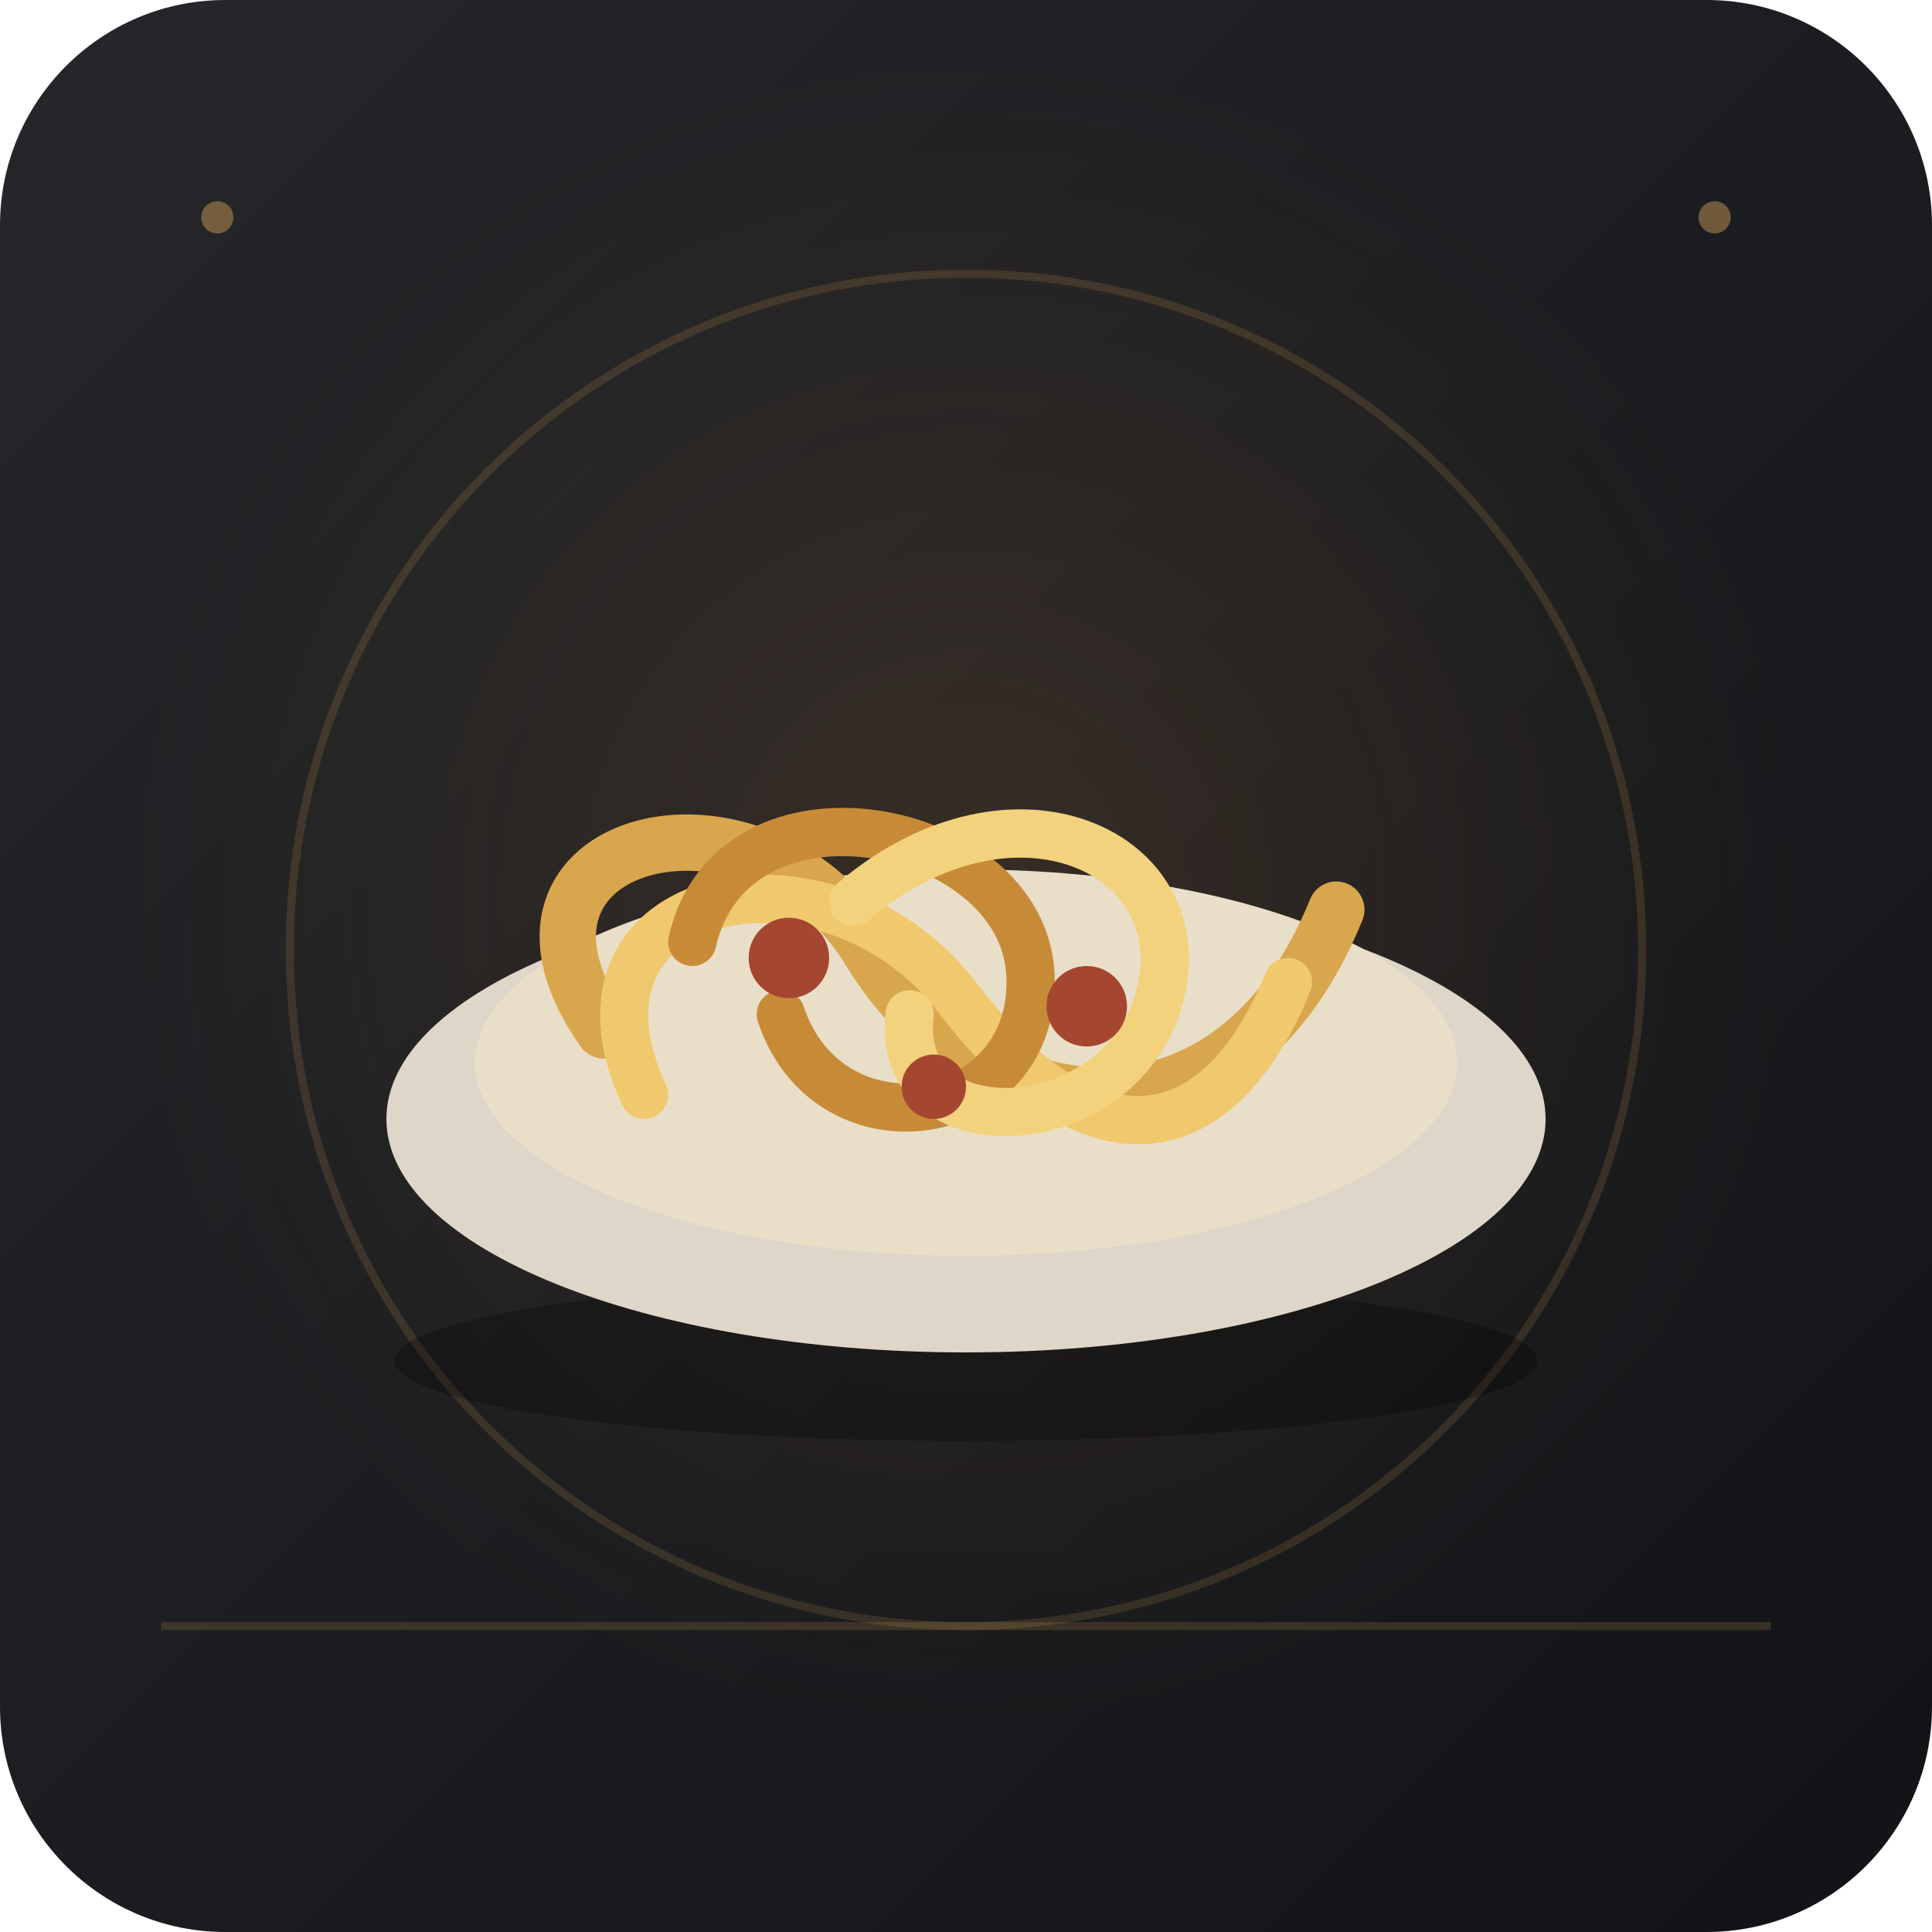
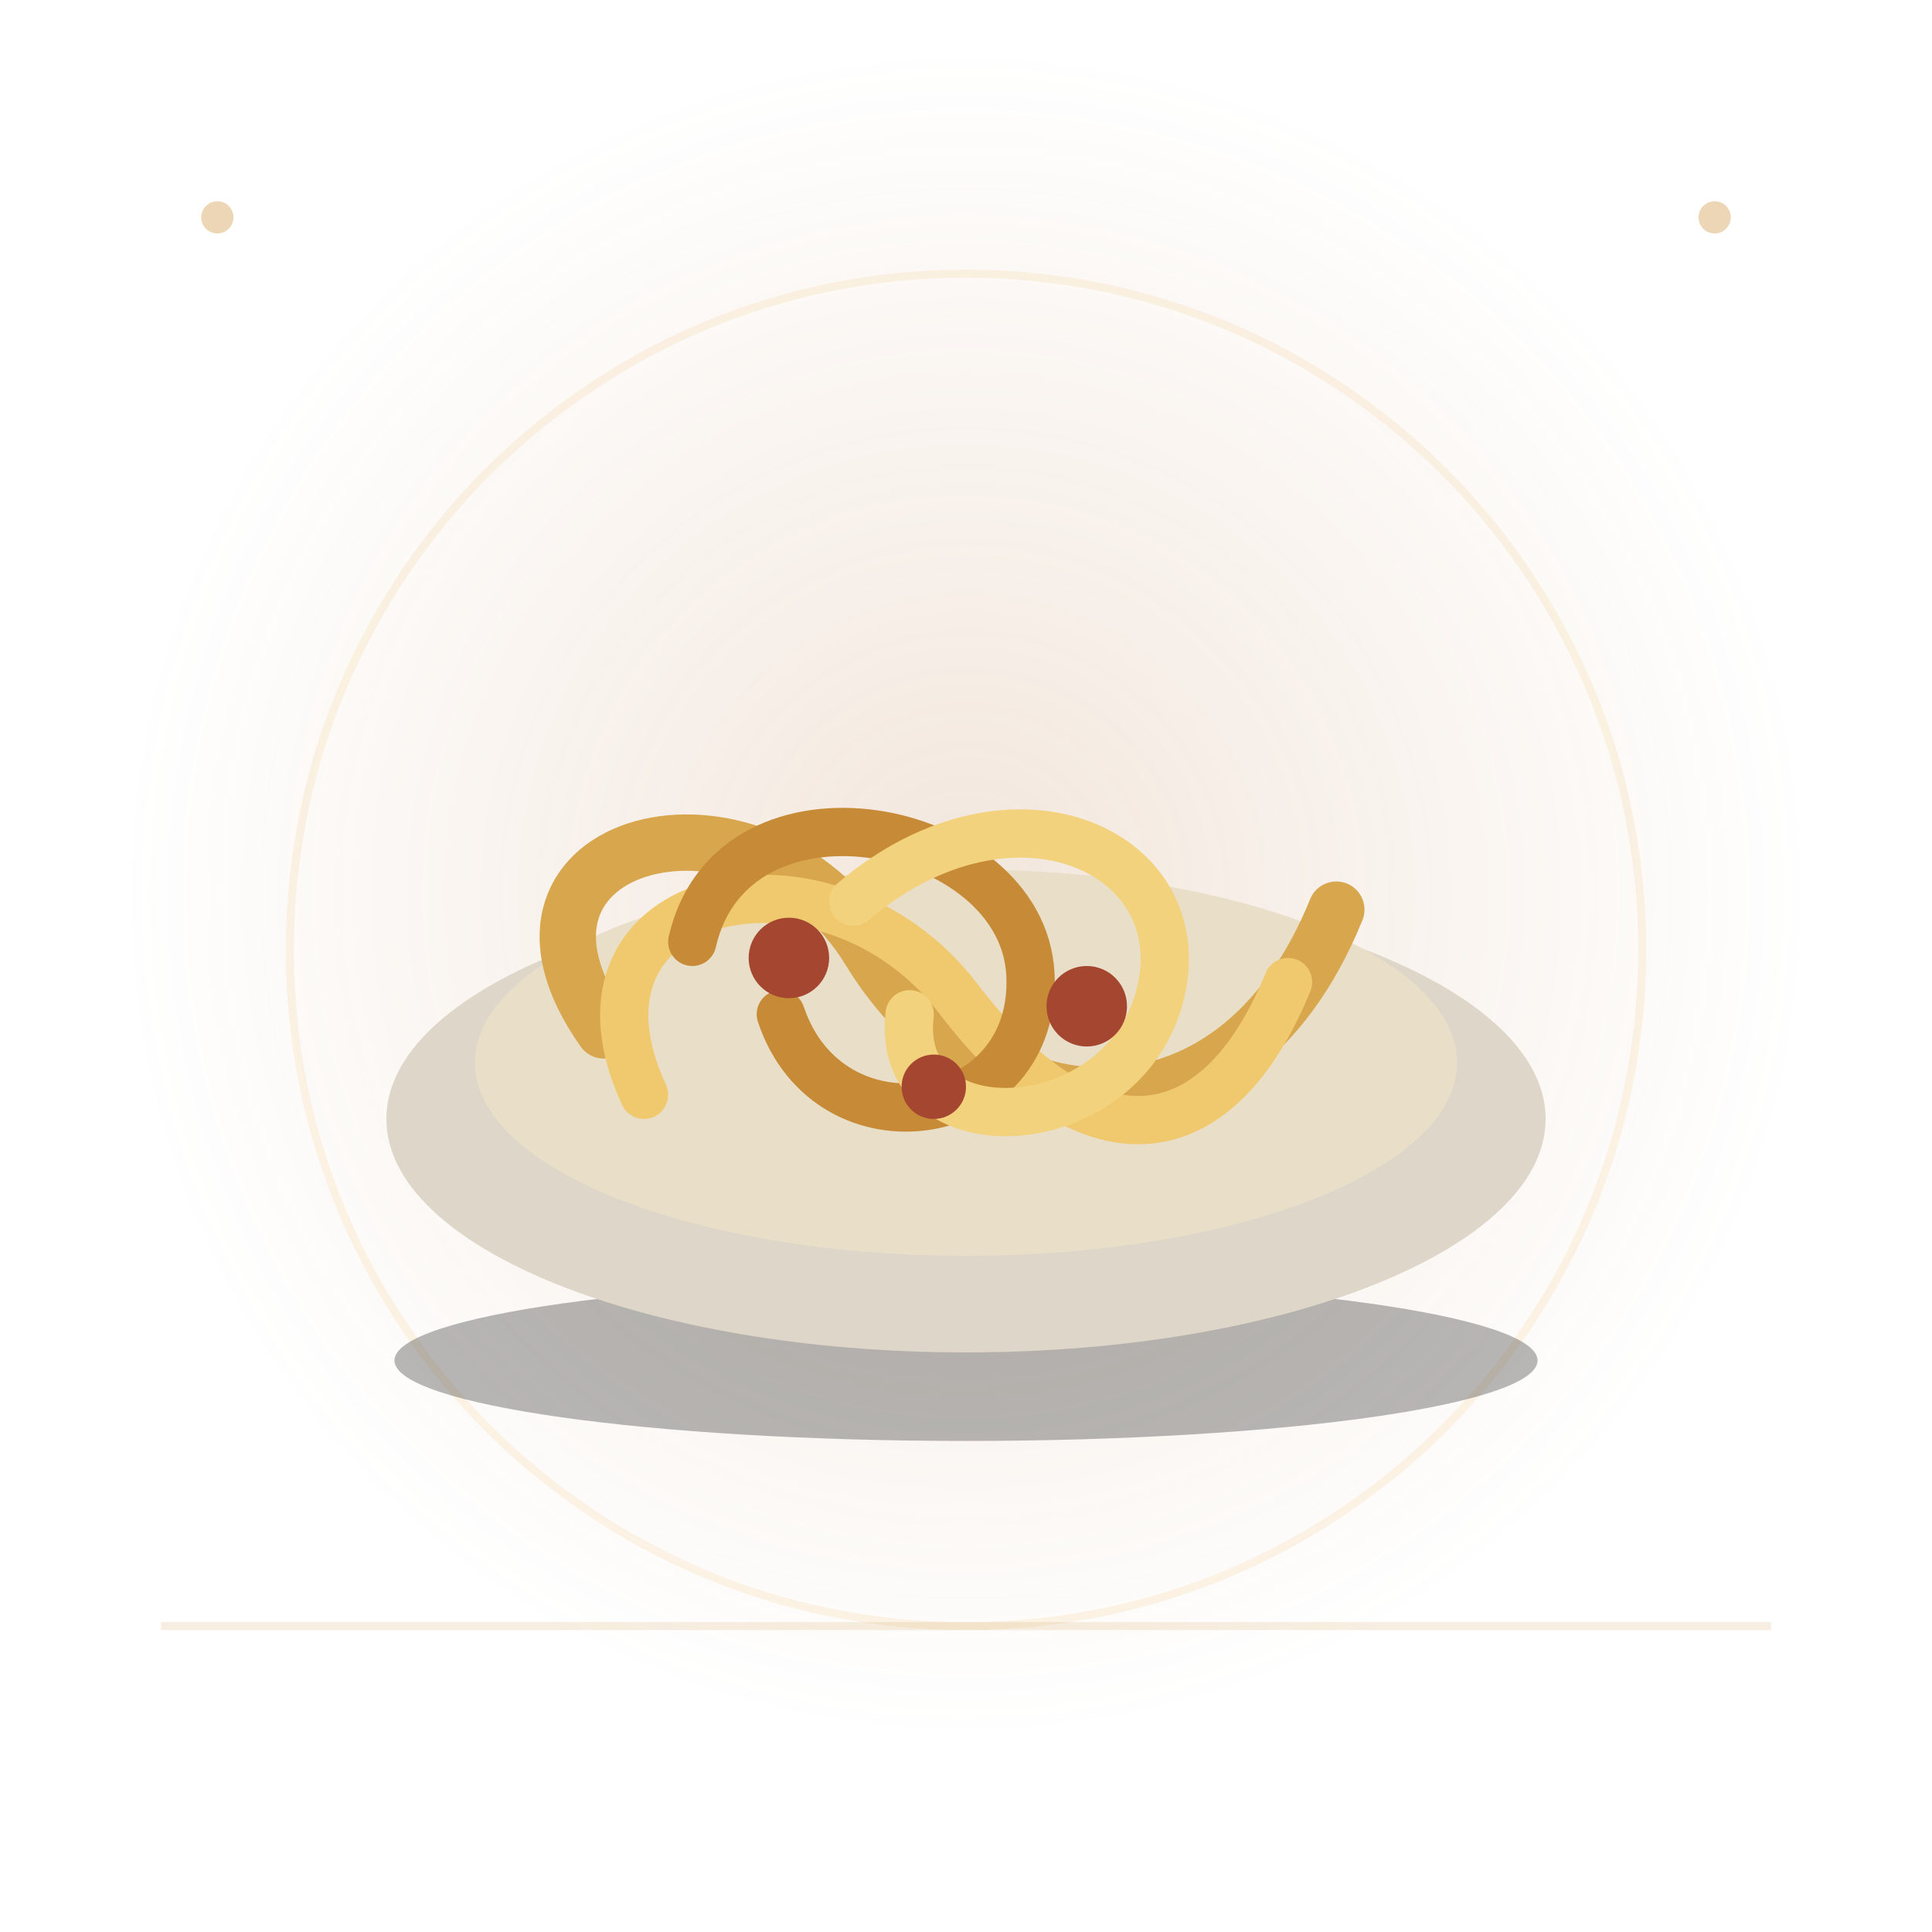
<svg xmlns="http://www.w3.org/2000/svg" width="1024" height="1024" viewBox="0 0 240 240" role="img" aria-labelledby="t-tagliatelle-ragu d-tagliatelle-ragu">
  <defs>
-     <linearGradient id="bg" x1="0" y1="0" x2="1" y2="1">
-       <stop stop-color="#25272a" />
-       <stop offset="1" stop-color="#111316" />
-     </linearGradient>
    <radialGradient id="glow">
      <stop stop-color="#b8753c" stop-opacity=".18" />
      <stop offset="1" stop-color="#b8753c" stop-opacity="0" />
    </radialGradient>
    <linearGradient id="bun" x1="0" y1="0" x2="0.2" y2="1">
      <stop stop-color="#efc77e" />
      <stop offset="1" stop-color="#b96d32" />
    </linearGradient>
    <linearGradient id="dough" x1="0" y1="0" x2="1" y2="1">
      <stop stop-color="#f3d79c" />
      <stop offset="1" stop-color="#c38b4b" />
    </linearGradient>
    <linearGradient id="glass" x1="0" y1="0" x2="1" y2="0">
      <stop stop-color="#b9d8d1" stop-opacity=".5" />
      <stop offset=".5" stop-color="#edf4dc" stop-opacity=".18" />
      <stop offset="1" stop-color="#7caaa0" stop-opacity=".45" />
    </linearGradient>
  </defs>
-   <rect width="240" height="240" rx="28" fill="url(#bg)" />
  <circle cx="120" cy="111" r="104" fill="url(#glow)" />
  <circle cx="120" cy="118" r="84" fill="none" stroke="#f0b65a" stroke-opacity=".14" />
  <ellipse cx="120" cy="169" rx="71" ry="10" fill="#000" opacity=".28" />
  <ellipse cx="120" cy="139" rx="72" ry="29" fill="#ded6c8" />
  <ellipse cx="120" cy="132" rx="61" ry="24" fill="#e9dfc8" />
  <g fill="none" stroke-linecap="round">
    <path d="M75 128 C58 104 94 95 108 118 S153 145 166 113" stroke="#d8a64d" stroke-width="7" />
    <path d="M80 136 C68 110 103 103 119 124 S151 144 160 122" stroke="#f0c96e" stroke-width="6" />
    <path d="M86 117 C91 95 127 102 128 121 S103 144 97 126" stroke="#c78b38" stroke-width="6" />
    <path d="M106 112 C126 95 149 106 144 124 S111 143 113 126" stroke="#f3d27d" stroke-width="6" />
  </g>
  <g fill="#a54730">
    <circle cx="98" cy="119" r="5" />
    <circle cx="135" cy="125" r="5" />
    <circle cx="116" cy="135" r="4" />
  </g>
  <path d="M20 202 H220" stroke="#d7a35b" stroke-opacity=".18" />
  <circle cx="27" cy="27" r="2" fill="#d7a35b" opacity=".45" />
  <circle cx="213" cy="27" r="2" fill="#d7a35b" opacity=".45" />
</svg>
